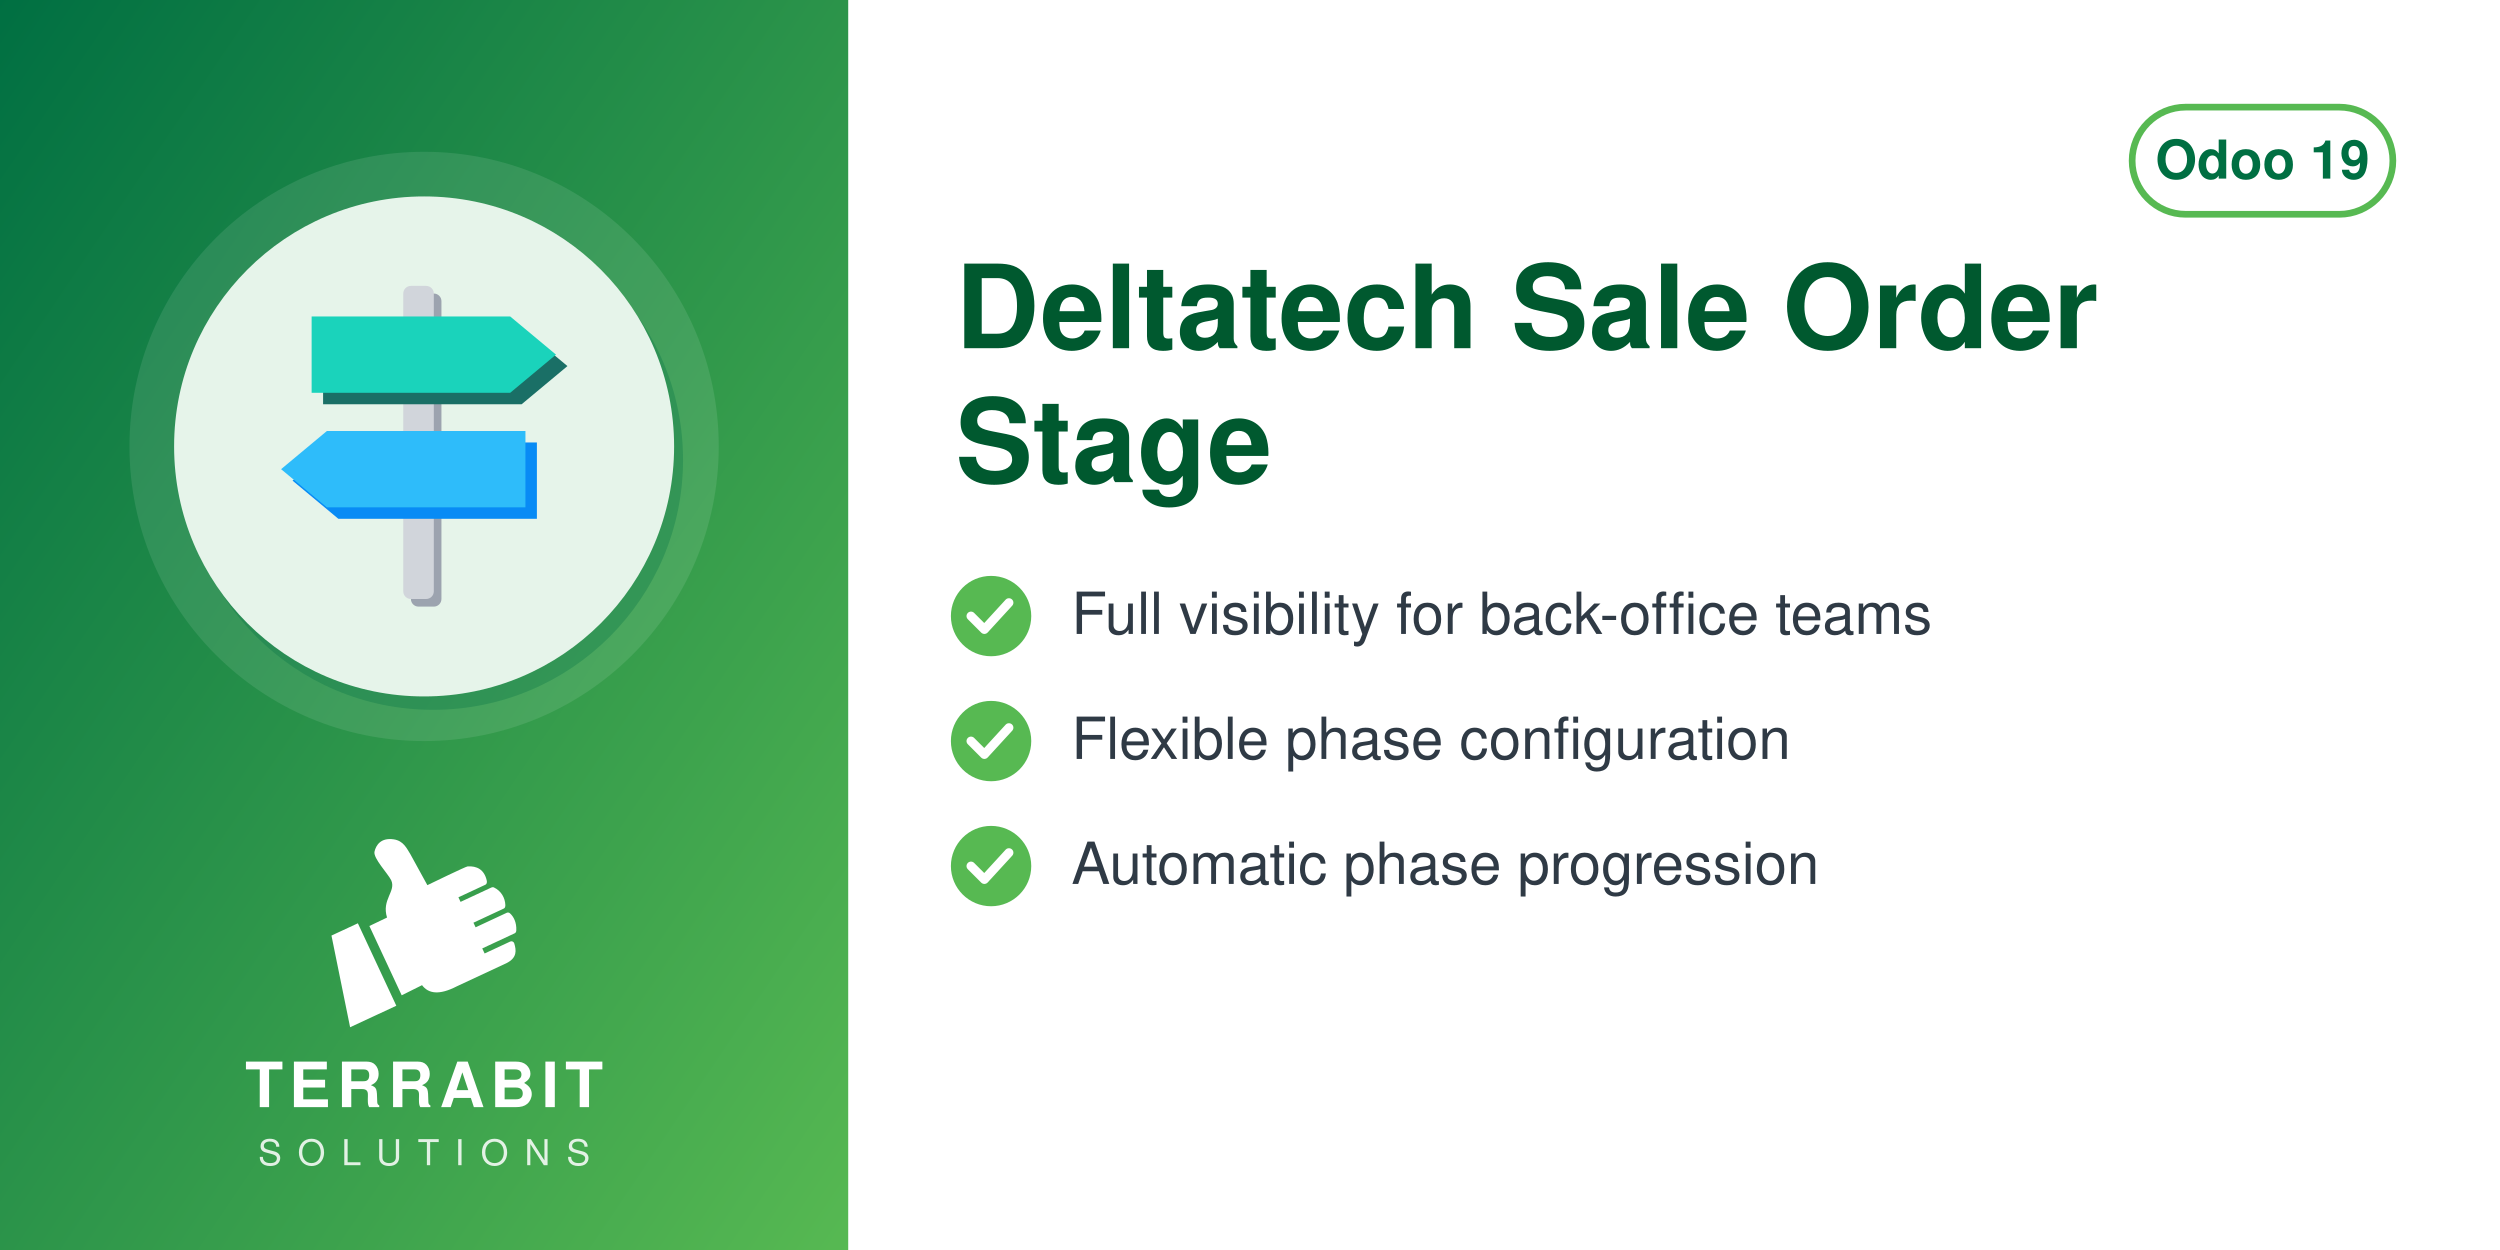
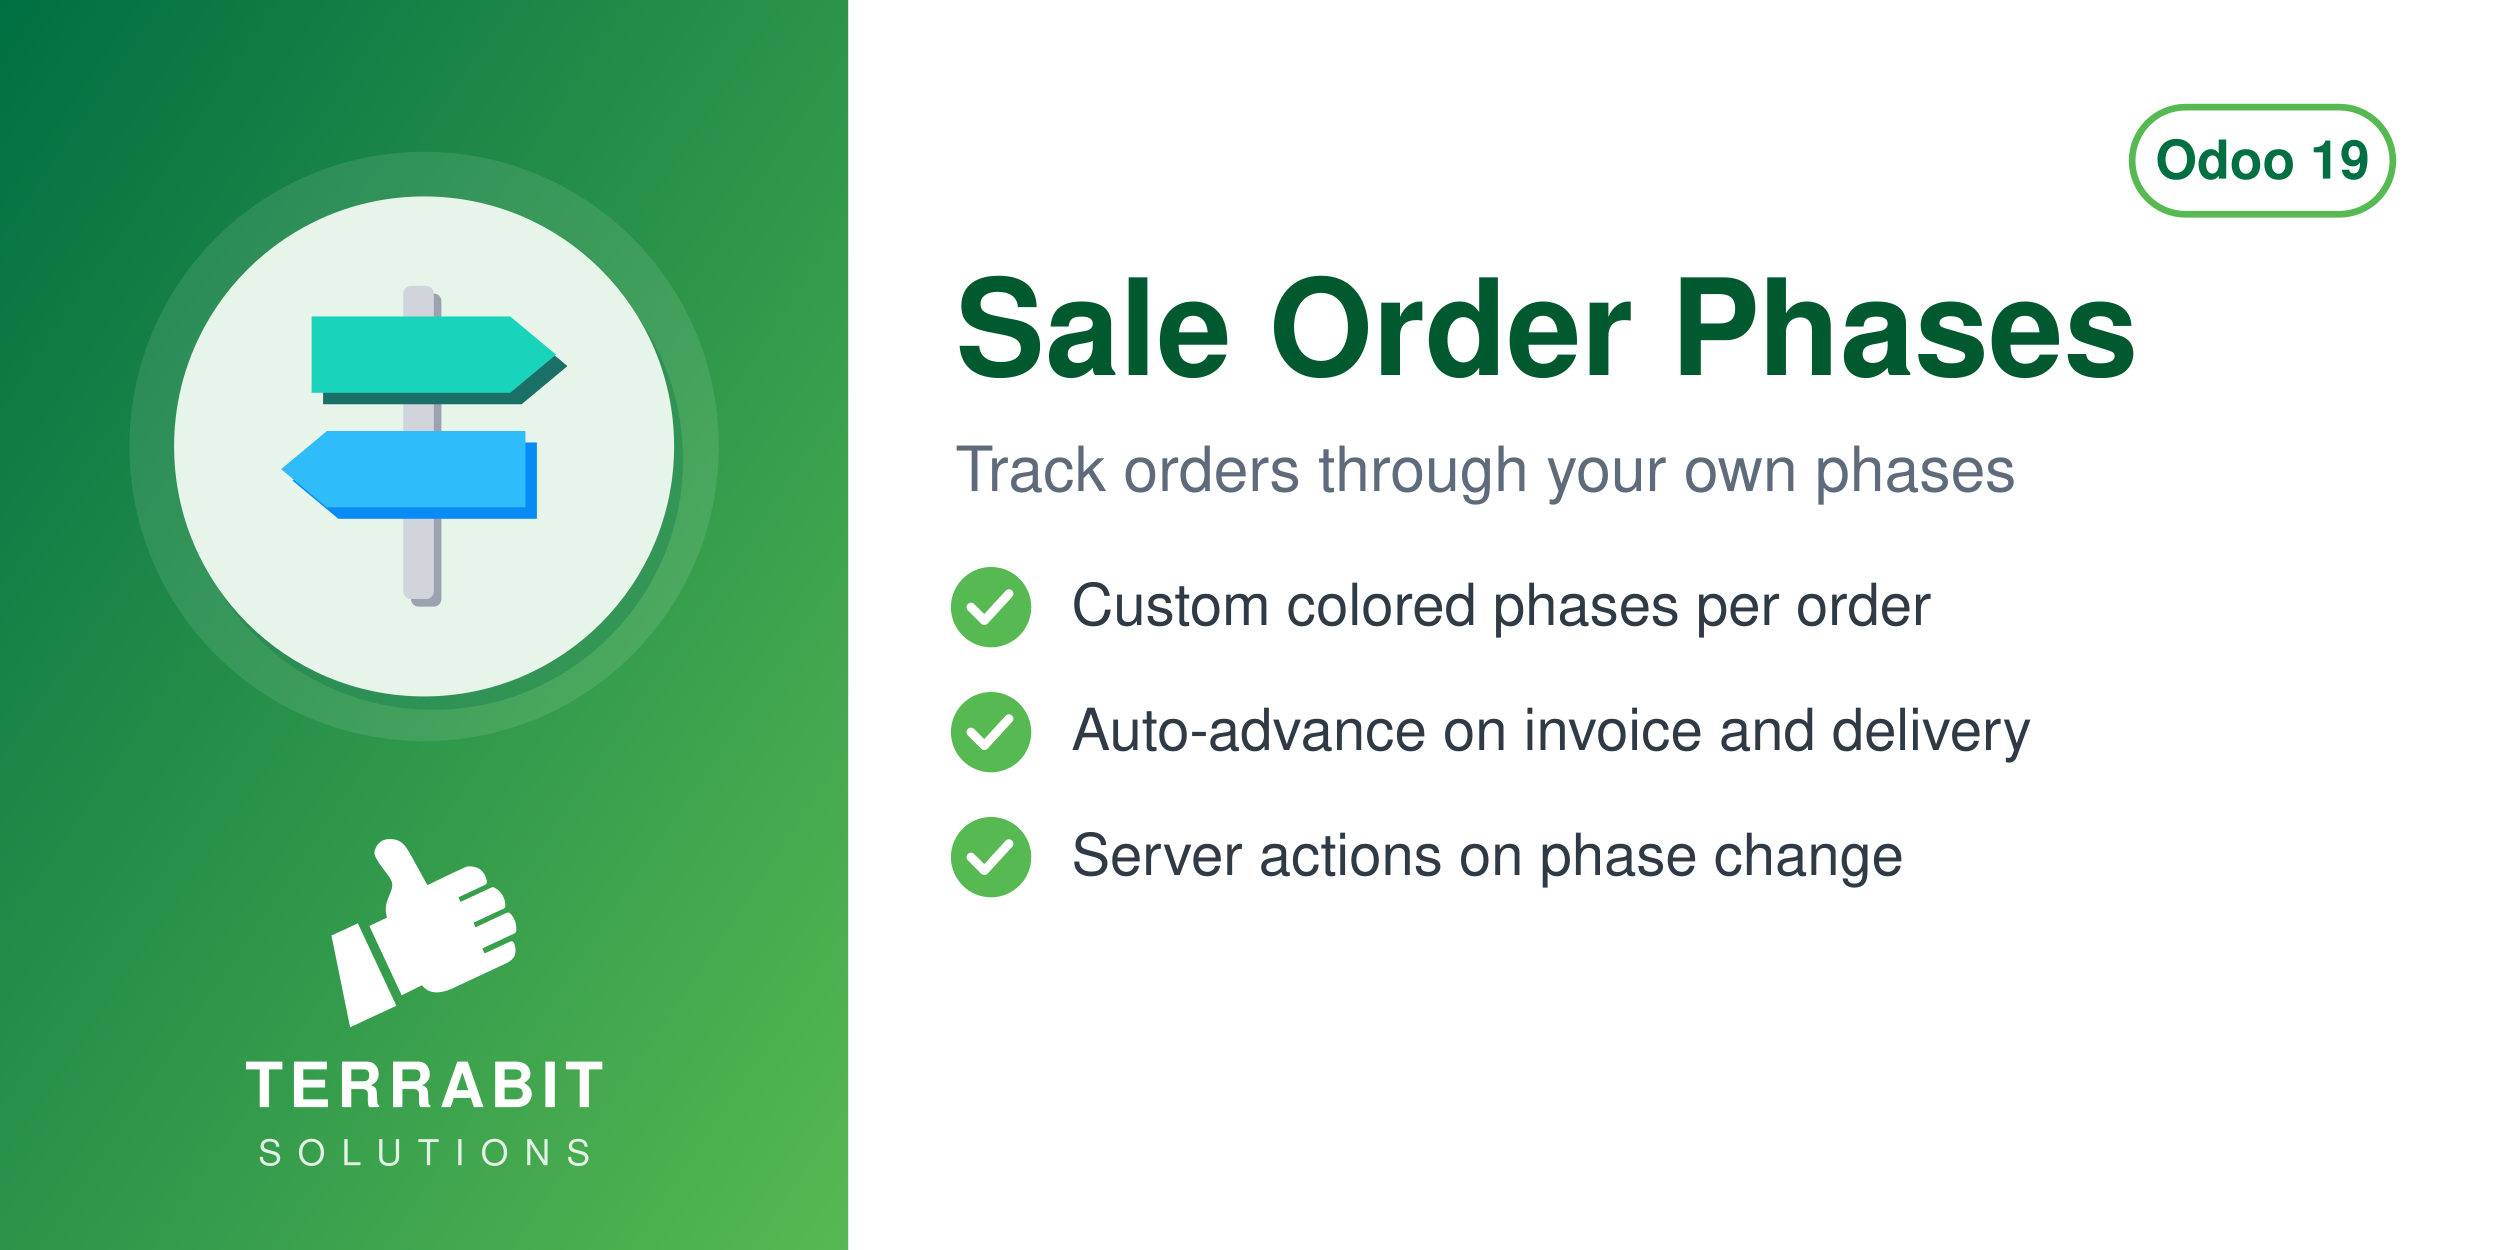
<svg xmlns="http://www.w3.org/2000/svg" width="560" height="280" viewBox="0 0 560 280">
  <defs>
    <linearGradient id="g" x1="0" y1="0" x2="1" y2="1">
      <stop offset="0" stop-color="#006F42" />
      <stop offset="1" stop-color="#57B952" />
    </linearGradient>
  </defs>
  <rect width="560" height="280" fill="#FFFFFF" />
  <rect width="190" height="280" fill="url(#g)" />
  <circle cx="95.0" cy="100" r="66" fill="white" opacity="0.10" />
  <circle cx="97.0" cy="103" r="56" fill="#006F42" opacity="0.30" />
  <circle cx="95.0" cy="100" r="56" fill="#E6F4EA" />
  <svg x="54.0" y="59.0" width="82" height="82" viewBox="0 0 100 100" preserveAspectRatio="xMidYMid meet">
    <g transform="translate(0.50,-0.11) scale(1.043)">
      <g transform="translate(2,2)" fill="#9CA3AF">
        <rect x="42" y="6" width="8" height="82" rx="2" />
      </g>
      <g fill="#D1D5DB">
        <rect x="42" y="6" width="8" height="82" rx="2" />
      </g>
      <g transform="translate(3,3)" fill="#1A6F66">
        <path d="M18,14 h52 l12,10 l-12,10 h-52z" />
      </g>
      <g fill="#1AD3BB">
        <path d="M18,14 h52 l12,10 l-12,10 h-52z" />
      </g>
      <g transform="translate(3,3)" fill="#088BF5">
        <path d="M74,44 h-52 l-12,10 l12,10 h52z" />
      </g>
      <g fill="#2EBCFA">
        <path d="M74,44 h-52 l-12,10 l12,10 h52z" />
      </g>
    </g>
  </svg>
  <svg x="72.0" y="186" width="46" height="46" viewBox="4045 2535 3400 3400" preserveAspectRatio="xMidYMid meet">
    <path fill="#FFFFFF" d="M4648.32 4073.59l636.59 1365.17 -765.09 355.96 -308.63 -1517.87 437.13 -203.26zm725.61 1192.32l336.75 -167.88c105.65,140.85 282.69,170.72 576.82,18.8l819.92 -382.33c181.4,-90.13 164.26,-214.57 130.07,-328.43 -4.28,-14.25 -13.68,-24.81 -27.34,-30.7 -13.67,-5.89 -27.61,-5.11 -41.09,1.18l-422.32 196.93 -39.04 -83.72 538.07 -250.91c16.64,-7.76 24.7,-27.69 25.58,-46.04 6.48,-134.33 -44.36,-230.89 -105.84,-285.23 -15.2,-13.44 -35.71,-15.59 -54.12,-7l-513.92 239.64 -35.6 -76.34 506.31 -236.1c17.69,-8.25 22.52,-36.93 21.83,-56.45 -4.1,-117.31 -67.62,-232.74 -187.72,-290.66 -13.94,-6.72 -28.64,-6.36 -42.69,0.19l-511.21 238.38 -35.37 -75.86 448.98 -209.36c20.44,-9.53 25.81,-42.28 21.02,-64.32 -41.02,-189.07 -167.92,-247.8 -318.14,-237.87 -29.39,1.94 -589.86,273.16 -665.95,310.54l-281.84 -513.57c-59.06,-93.13 -112.7,-221.7 -276.47,-245.13 -211.24,-30.22 -291.56,94.38 -316.89,203.13 -25.32,108.75 223.84,365.99 276.05,473.69 85.52,184.27 -161.86,318.11 -68.41,617.99l-292.54 139.94 535.09 1147.51z" />
  </svg>
  <text x="95.0" y="248" text-anchor="middle" font-family="Helvetica,Arial,sans-serif" font-size="14" font-weight="800" letter-spacing="1.4" fill="white">TERRABIT</text>
  <text x="95.0" y="261" text-anchor="middle" font-family="Helvetica,Arial,sans-serif" font-size="8" font-weight="500" letter-spacing="3.6" fill="white" opacity="0.85">SOLUTIONS</text>
  <g>
    <rect x="477.6" y="24" width="58.4" height="24" rx="12" fill="none" stroke="#57B952" stroke-width="1.5" />
    <text x="506.8" y="40" text-anchor="middle" font-family="Helvetica,Arial,sans-serif" font-size="12" font-weight="700" fill="#006F42">Odoo 19</text>
  </g>
-   <text x="214" y="78" font-family="Helvetica,Arial,sans-serif" font-size="26" font-weight="700" fill="#00592F">Deltatech Sale Order</text>
-   <text x="214" y="108" font-family="Helvetica,Arial,sans-serif" font-size="26" font-weight="700" fill="#00592F">Stage</text>
-   <circle cx="222" cy="138" r="9" fill="#57B952" />
-   <path d="M217.5 138 l3 3 l5.5 -6" fill="none" stroke="white" stroke-width="2" stroke-linecap="round" stroke-linejoin="round" />
-   <text x="240" y="142" font-family="Helvetica,Arial,sans-serif" font-size="13" fill="#2F3A45">Full visibility for back-office teams</text>
-   <circle cx="222" cy="166" r="9" fill="#57B952" />
-   <path d="M217.5 166 l3 3 l5.5 -6" fill="none" stroke="white" stroke-width="2" stroke-linecap="round" stroke-linejoin="round" />
-   <text x="240" y="170" font-family="Helvetica,Arial,sans-serif" font-size="13" fill="#2F3A45">Flexible phase configuration</text>
-   <circle cx="222" cy="194" r="9" fill="#57B952" />
-   <path d="M217.5 194 l3 3 l5.5 -6" fill="none" stroke="white" stroke-width="2" stroke-linecap="round" stroke-linejoin="round" />
-   <text x="240" y="198" font-family="Helvetica,Arial,sans-serif" font-size="13" fill="#2F3A45">Automatic phase progression</text>
+   <text x="214" y="84" font-family="Helvetica,Arial,sans-serif" font-size="30" font-weight="700" fill="#00592F">Sale Order Phases</text>
+   <text x="214" y="110" font-family="Helvetica,Arial,sans-serif" font-size="14" fill="#5F6B7A">Track orders through your own phases</text>
+   <circle cx="222" cy="136" r="9" fill="#57B952" />
+   <path d="M217.5 136 l3 3 l5.5 -6" fill="none" stroke="white" stroke-width="2" stroke-linecap="round" stroke-linejoin="round" />
+   <text x="240" y="140" font-family="Helvetica,Arial,sans-serif" font-size="13" fill="#2F3A45">Custom colored phases per order</text>
+   <circle cx="222" cy="164" r="9" fill="#57B952" />
+   <path d="M217.5 164 l3 3 l5.5 -6" fill="none" stroke="white" stroke-width="2" stroke-linecap="round" stroke-linejoin="round" />
+   <text x="240" y="168" font-family="Helvetica,Arial,sans-serif" font-size="13" fill="#2F3A45">Auto-advance on invoice and delivery</text>
+   <circle cx="222" cy="192" r="9" fill="#57B952" />
+   <path d="M217.5 192 l3 3 l5.5 -6" fill="none" stroke="white" stroke-width="2" stroke-linecap="round" stroke-linejoin="round" />
+   <text x="240" y="196" font-family="Helvetica,Arial,sans-serif" font-size="13" fill="#2F3A45">Server actions on phase change</text>
</svg>
